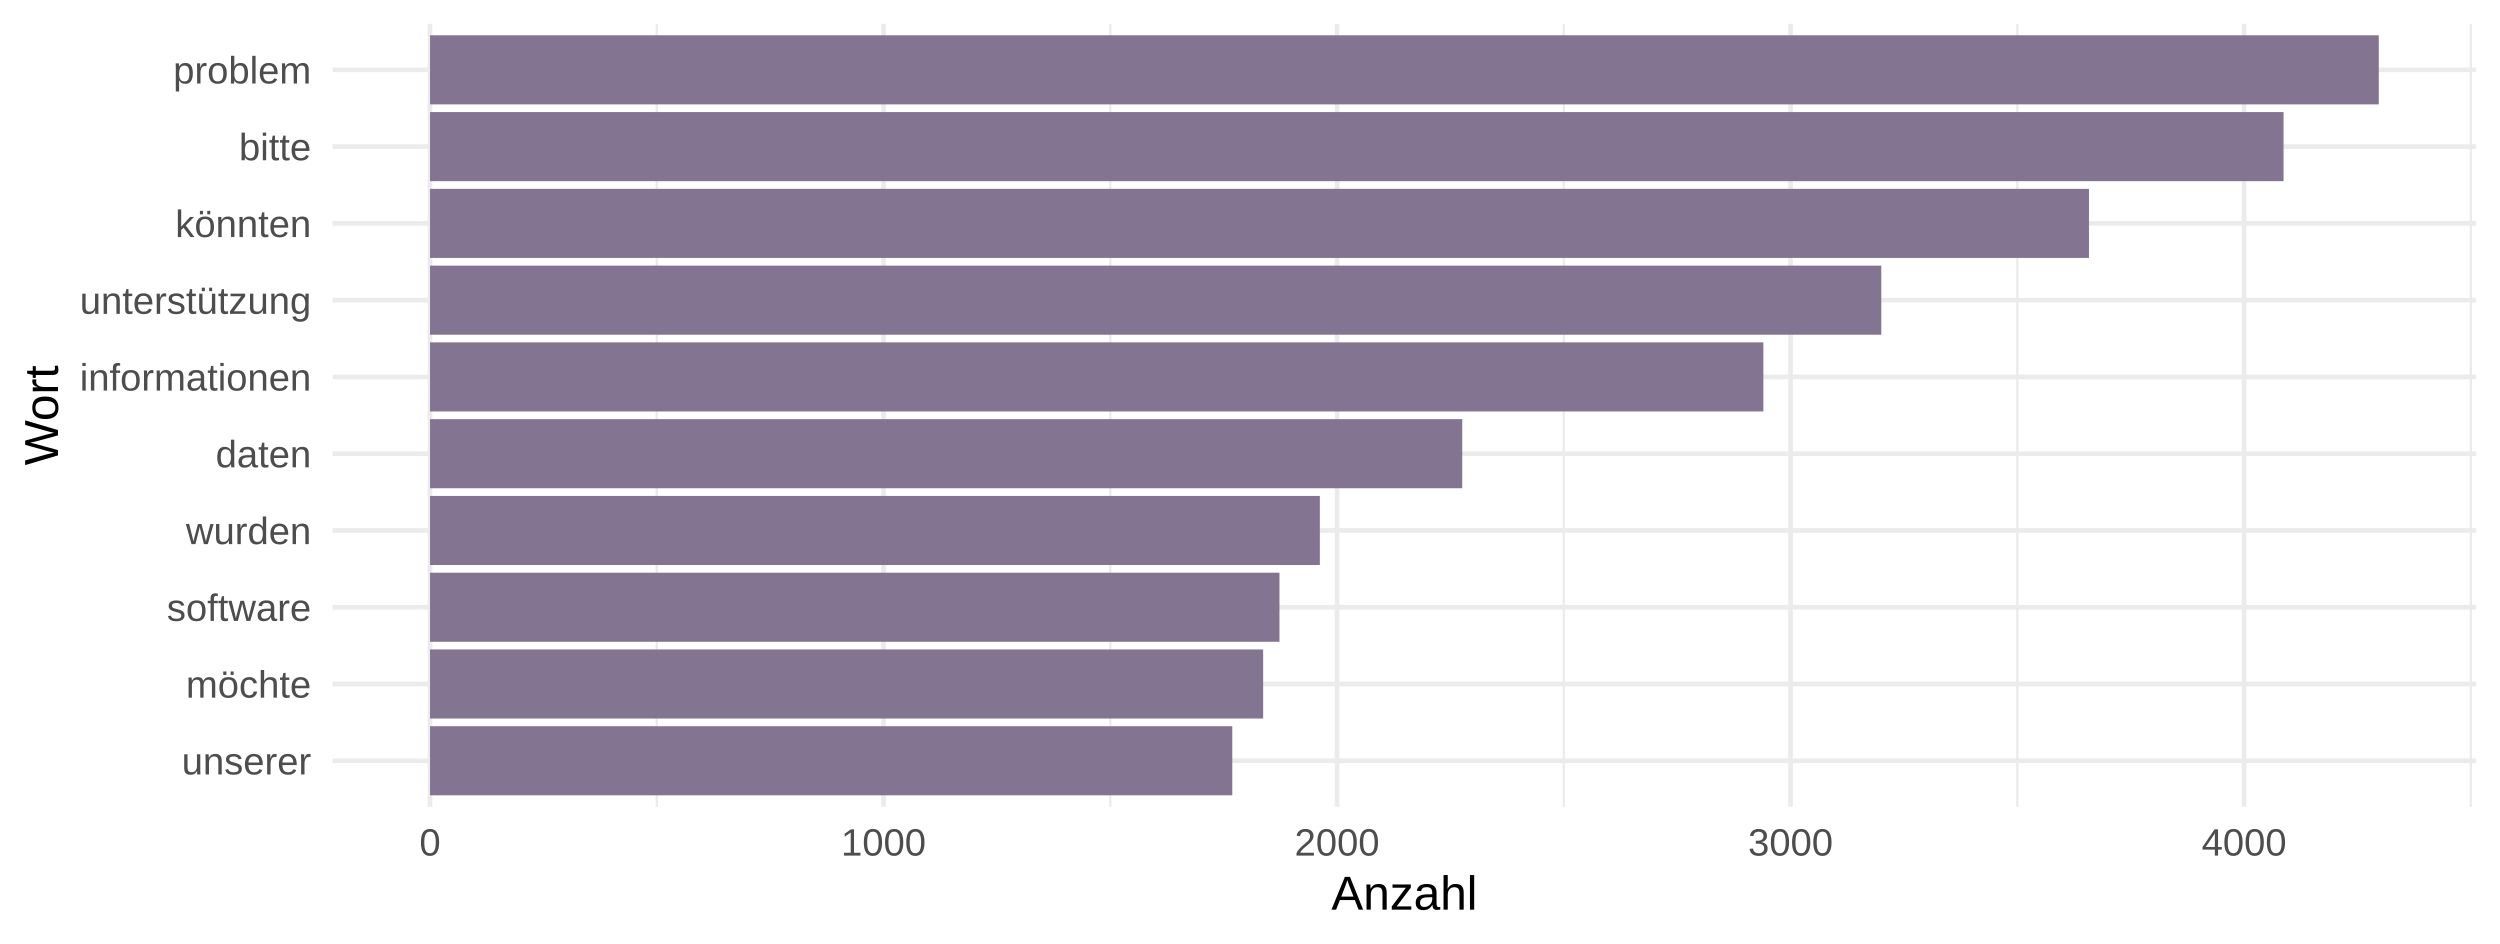
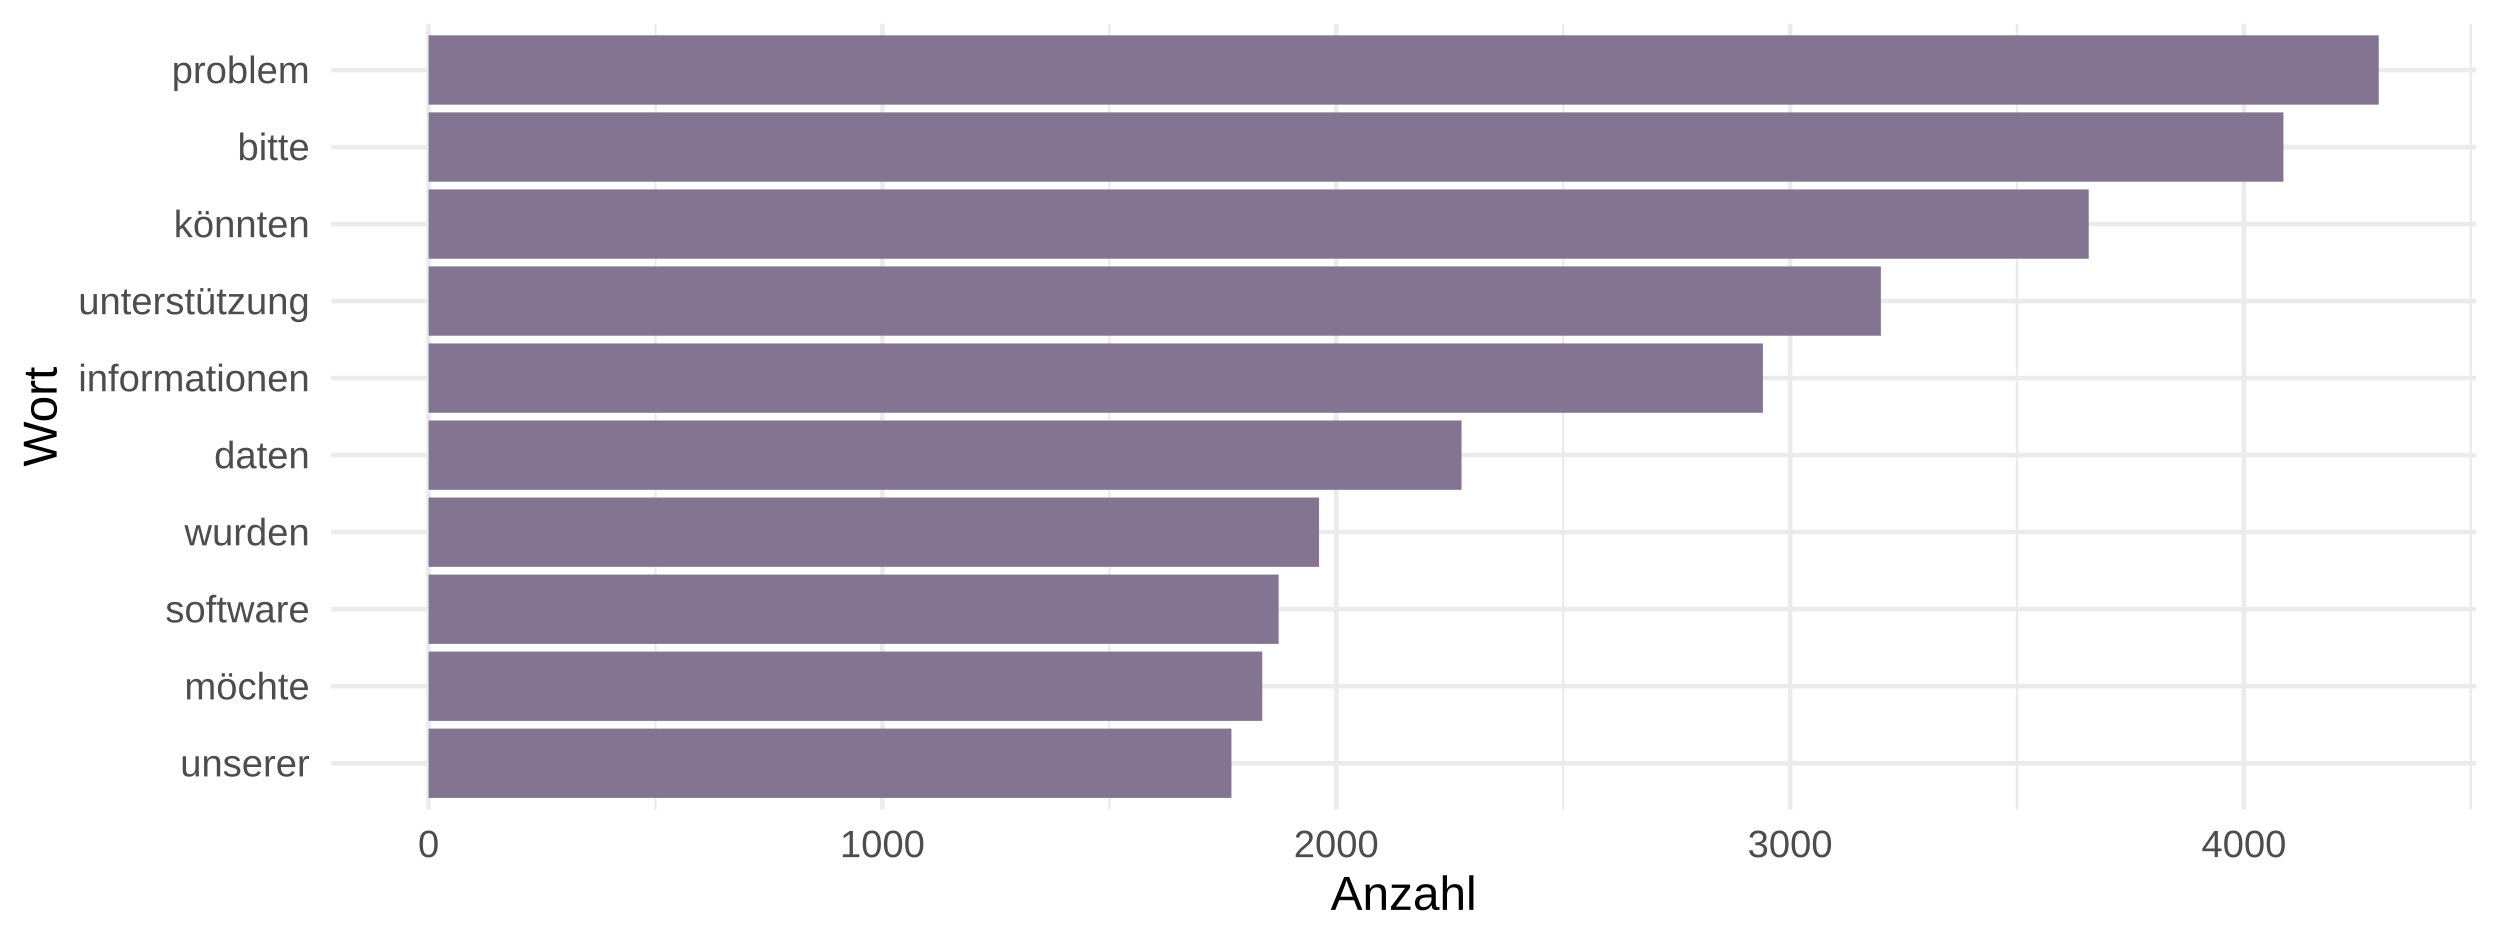
<svg xmlns="http://www.w3.org/2000/svg" width="576.00pt" height="217.39pt" viewBox="0 0 576.00 217.39">
  <g class="svglite">
    <defs>
      <style type="text/css">
    .svglite line, .svglite polyline, .svglite polygon, .svglite path, .svglite rect, .svglite circle {
      fill: none;
      stroke: #000000;
      stroke-linecap: round;
      stroke-linejoin: round;
      stroke-miterlimit: 10.00;
    }
    .svglite text {
      white-space: pre;
    }
    .svglite g.glyphgroup path {
      fill: inherit;
      stroke: none;
    }
  </style>
    </defs>
    <rect width="100%" height="100%" style="stroke: none; fill: none;" />
    <defs>
      <clipPath id="cpMC4wMHw1NzYuMDB8MC4wMHwyMTcuMzk=">
        <rect x="0.00" y="0.00" width="576.00" height="217.39" />
      </clipPath>
    </defs>
    <g clip-path="url(#cpMC4wMHw1NzYuMDB8MC4wMHwyMTcuMzk=)">
</g>
    <defs>
-       <clipPath id="cpNzYuNjN8NTcwLjUyfDUuNDh8MTg1Ljg5">
-         <rect x="76.63" y="5.48" width="493.89" height="180.41" />
+       <clipPath id="cpNzYuMjh8NTcwLjUyfDUuNDh8MTg2LjUx">
+         <rect x="76.28" y="5.48" width="494.24" height="181.03" />
      </clipPath>
    </defs>
-     <g clip-path="url(#cpNzYuNjN8NTcwLjUyfDUuNDh8MTg1Ljg5)">
-       <polyline points="151.32,185.89 151.32,5.48 " style="stroke-width: 0.53; stroke: #EBEBEB; stroke-linecap: butt;" />
-       <polyline points="255.81,185.89 255.81,5.48 " style="stroke-width: 0.53; stroke: #EBEBEB; stroke-linecap: butt;" />
-       <polyline points="360.30,185.89 360.30,5.48 " style="stroke-width: 0.53; stroke: #EBEBEB; stroke-linecap: butt;" />
-       <polyline points="464.79,185.89 464.79,5.48 " style="stroke-width: 0.53; stroke: #EBEBEB; stroke-linecap: butt;" />
-       <polyline points="569.28,185.89 569.28,5.48 " style="stroke-width: 0.53; stroke: #EBEBEB; stroke-linecap: butt;" />
-       <polyline points="76.63,175.28 570.52,175.28 " style="stroke-width: 1.07; stroke: #EBEBEB; stroke-linecap: butt;" />
-       <polyline points="76.63,157.59 570.52,157.59 " style="stroke-width: 1.07; stroke: #EBEBEB; stroke-linecap: butt;" />
-       <polyline points="76.63,139.91 570.52,139.91 " style="stroke-width: 1.07; stroke: #EBEBEB; stroke-linecap: butt;" />
-       <polyline points="76.63,122.22 570.52,122.22 " style="stroke-width: 1.07; stroke: #EBEBEB; stroke-linecap: butt;" />
-       <polyline points="76.63,104.53 570.52,104.53 " style="stroke-width: 1.07; stroke: #EBEBEB; stroke-linecap: butt;" />
-       <polyline points="76.63,86.84 570.52,86.84 " style="stroke-width: 1.07; stroke: #EBEBEB; stroke-linecap: butt;" />
-       <polyline points="76.63,69.16 570.52,69.16 " style="stroke-width: 1.07; stroke: #EBEBEB; stroke-linecap: butt;" />
-       <polyline points="76.63,51.47 570.52,51.47 " style="stroke-width: 1.07; stroke: #EBEBEB; stroke-linecap: butt;" />
-       <polyline points="76.63,33.78 570.52,33.78 " style="stroke-width: 1.07; stroke: #EBEBEB; stroke-linecap: butt;" />
-       <polyline points="76.63,16.09 570.52,16.09 " style="stroke-width: 1.07; stroke: #EBEBEB; stroke-linecap: butt;" />
-       <polyline points="99.08,185.89 99.08,5.48 " style="stroke-width: 1.07; stroke: #EBEBEB; stroke-linecap: butt;" />
-       <polyline points="203.57,185.89 203.57,5.48 " style="stroke-width: 1.07; stroke: #EBEBEB; stroke-linecap: butt;" />
-       <polyline points="308.06,185.89 308.06,5.48 " style="stroke-width: 1.07; stroke: #EBEBEB; stroke-linecap: butt;" />
-       <polyline points="412.55,185.89 412.55,5.48 " style="stroke-width: 1.07; stroke: #EBEBEB; stroke-linecap: butt;" />
-       <polyline points="517.04,185.89 517.04,5.48 " style="stroke-width: 1.07; stroke: #EBEBEB; stroke-linecap: butt;" />
-       <rect x="99.08" y="8.13" width="448.99" height="15.92" style="stroke-width: 1.07; stroke: none; stroke-linecap: butt; stroke-linejoin: miter; fill: #837591;" />
-       <rect x="99.08" y="25.82" width="427.05" height="15.92" style="stroke-width: 1.07; stroke: none; stroke-linecap: butt; stroke-linejoin: miter; fill: #837591;" />
-       <rect x="99.08" y="43.51" width="382.22" height="15.92" style="stroke-width: 1.07; stroke: none; stroke-linecap: butt; stroke-linejoin: miter; fill: #837591;" />
-       <rect x="99.08" y="61.20" width="334.37" height="15.92" style="stroke-width: 1.07; stroke: none; stroke-linecap: butt; stroke-linejoin: miter; fill: #837591;" />
-       <rect x="99.08" y="78.88" width="307.20" height="15.92" style="stroke-width: 1.07; stroke: none; stroke-linecap: butt; stroke-linejoin: miter; fill: #837591;" />
-       <rect x="99.08" y="96.57" width="237.82" height="15.92" style="stroke-width: 1.07; stroke: none; stroke-linecap: butt; stroke-linejoin: miter; fill: #837591;" />
-       <rect x="99.08" y="114.26" width="205.01" height="15.92" style="stroke-width: 1.07; stroke: none; stroke-linecap: butt; stroke-linejoin: miter; fill: #837591;" />
-       <rect x="99.08" y="131.95" width="195.71" height="15.92" style="stroke-width: 1.07; stroke: none; stroke-linecap: butt; stroke-linejoin: miter; fill: #837591;" />
-       <rect x="99.08" y="149.63" width="191.95" height="15.92" style="stroke-width: 1.07; stroke: none; stroke-linecap: butt; stroke-linejoin: miter; fill: #837591;" />
-       <rect x="99.08" y="167.32" width="184.84" height="15.92" style="stroke-width: 1.07; stroke: none; stroke-linecap: butt; stroke-linejoin: miter; fill: #837591;" />
+     <g clip-path="url(#cpNzYuMjh8NTcwLjUyfDUuNDh8MTg2LjUx)">
+       <polyline points="151.03,186.51 151.03,5.48 " style="stroke-width: 0.53; stroke: #EBEBEB; stroke-linecap: butt;" />
+       <polyline points="255.59,186.51 255.59,5.48 " style="stroke-width: 0.53; stroke: #EBEBEB; stroke-linecap: butt;" />
+       <polyline points="360.16,186.51 360.16,5.48 " style="stroke-width: 0.53; stroke: #EBEBEB; stroke-linecap: butt;" />
+       <polyline points="464.72,186.51 464.72,5.48 " style="stroke-width: 0.53; stroke: #EBEBEB; stroke-linecap: butt;" />
+       <polyline points="569.28,186.51 569.28,5.48 " style="stroke-width: 0.53; stroke: #EBEBEB; stroke-linecap: butt;" />
+       <polyline points="76.28,175.86 570.52,175.86 " style="stroke-width: 1.07; stroke: #EBEBEB; stroke-linecap: butt;" />
+       <polyline points="76.28,158.11 570.52,158.11 " style="stroke-width: 1.07; stroke: #EBEBEB; stroke-linecap: butt;" />
+       <polyline points="76.28,140.36 570.52,140.36 " style="stroke-width: 1.07; stroke: #EBEBEB; stroke-linecap: butt;" />
+       <polyline points="76.28,122.61 570.52,122.61 " style="stroke-width: 1.07; stroke: #EBEBEB; stroke-linecap: butt;" />
+       <polyline points="76.28,104.87 570.52,104.87 " style="stroke-width: 1.07; stroke: #EBEBEB; stroke-linecap: butt;" />
+       <polyline points="76.28,87.12 570.52,87.12 " style="stroke-width: 1.07; stroke: #EBEBEB; stroke-linecap: butt;" />
+       <polyline points="76.28,69.37 570.52,69.37 " style="stroke-width: 1.07; stroke: #EBEBEB; stroke-linecap: butt;" />
+       <polyline points="76.28,51.62 570.52,51.62 " style="stroke-width: 1.07; stroke: #EBEBEB; stroke-linecap: butt;" />
+       <polyline points="76.28,33.88 570.52,33.88 " style="stroke-width: 1.07; stroke: #EBEBEB; stroke-linecap: butt;" />
+       <polyline points="76.28,16.13 570.52,16.13 " style="stroke-width: 1.07; stroke: #EBEBEB; stroke-linecap: butt;" />
+       <polyline points="98.75,186.51 98.75,5.48 " style="stroke-width: 1.07; stroke: #EBEBEB; stroke-linecap: butt;" />
+       <polyline points="203.31,186.51 203.31,5.48 " style="stroke-width: 1.07; stroke: #EBEBEB; stroke-linecap: butt;" />
+       <polyline points="307.87,186.51 307.87,5.48 " style="stroke-width: 1.07; stroke: #EBEBEB; stroke-linecap: butt;" />
+       <polyline points="412.44,186.51 412.44,5.48 " style="stroke-width: 1.07; stroke: #EBEBEB; stroke-linecap: butt;" />
+       <polyline points="517.00,186.51 517.00,5.48 " style="stroke-width: 1.07; stroke: #EBEBEB; stroke-linecap: butt;" />
+       <rect x="98.75" y="8.14" width="449.31" height="15.97" style="stroke-width: 1.07; stroke: none; stroke-linecap: butt; stroke-linejoin: miter; fill: #837591;" />
+       <rect x="98.75" y="25.89" width="427.35" height="15.97" style="stroke-width: 1.07; stroke: none; stroke-linecap: butt; stroke-linejoin: miter; fill: #837591;" />
+       <rect x="98.75" y="43.64" width="382.49" height="15.97" style="stroke-width: 1.07; stroke: none; stroke-linecap: butt; stroke-linejoin: miter; fill: #837591;" />
+       <rect x="98.75" y="61.38" width="334.60" height="15.97" style="stroke-width: 1.07; stroke: none; stroke-linecap: butt; stroke-linejoin: miter; fill: #837591;" />
+       <rect x="98.75" y="79.13" width="307.42" height="15.97" style="stroke-width: 1.07; stroke: none; stroke-linecap: butt; stroke-linejoin: miter; fill: #837591;" />
+       <rect x="98.75" y="96.88" width="237.99" height="15.97" style="stroke-width: 1.07; stroke: none; stroke-linecap: butt; stroke-linejoin: miter; fill: #837591;" />
+       <rect x="98.75" y="114.63" width="205.15" height="15.97" style="stroke-width: 1.07; stroke: none; stroke-linecap: butt; stroke-linejoin: miter; fill: #837591;" />
+       <rect x="98.75" y="132.38" width="195.85" height="15.97" style="stroke-width: 1.07; stroke: none; stroke-linecap: butt; stroke-linejoin: miter; fill: #837591;" />
+       <rect x="98.75" y="150.12" width="192.08" height="15.97" style="stroke-width: 1.07; stroke: none; stroke-linecap: butt; stroke-linejoin: miter; fill: #837591;" />
+       <rect x="98.75" y="167.87" width="184.97" height="15.97" style="stroke-width: 1.07; stroke: none; stroke-linecap: butt; stroke-linejoin: miter; fill: #837591;" />
    </g>
    <g clip-path="url(#cpMC4wMHw1NzYuMDB8MC4wMHwyMTcuMzk=)">
-       <text x="71.70" y="178.43" text-anchor="end" style="font-size: 8.80px;fill: #4D4D4D; font-family: &quot;Arial&quot;;" textLength="29.81px" lengthAdjust="spacingAndGlyphs">unserer</text>
-       <text x="71.70" y="160.74" text-anchor="end" style="font-size: 8.80px;fill: #4D4D4D; font-family: &quot;Arial&quot;;" textLength="28.84px" lengthAdjust="spacingAndGlyphs">möchte</text>
-       <text x="71.70" y="143.06" text-anchor="end" style="font-size: 8.80px;fill: #4D4D4D; font-family: &quot;Arial&quot;;" textLength="33.23px" lengthAdjust="spacingAndGlyphs">software</text>
-       <text x="71.70" y="125.37" text-anchor="end" style="font-size: 8.80px;fill: #4D4D4D; font-family: &quot;Arial&quot;;" textLength="28.84px" lengthAdjust="spacingAndGlyphs">wurden</text>
-       <text x="71.70" y="107.68" text-anchor="end" style="font-size: 8.80px;fill: #4D4D4D; font-family: &quot;Arial&quot;;" textLength="22.00px" lengthAdjust="spacingAndGlyphs">daten</text>
-       <text x="71.70" y="89.99" text-anchor="end" style="font-size: 8.80px;fill: #4D4D4D; font-family: &quot;Arial&quot;;" textLength="53.27px" lengthAdjust="spacingAndGlyphs">informationen</text>
-       <text x="71.70" y="72.31" text-anchor="end" style="font-size: 8.80px;fill: #4D4D4D; font-family: &quot;Arial&quot;;" textLength="53.28px" lengthAdjust="spacingAndGlyphs">unterstützung</text>
-       <text x="71.70" y="54.62" text-anchor="end" style="font-size: 8.80px;fill: #4D4D4D; font-family: &quot;Arial&quot;;" textLength="31.30px" lengthAdjust="spacingAndGlyphs">könnten</text>
-       <text x="71.70" y="36.93" text-anchor="end" style="font-size: 8.80px;fill: #4D4D4D; font-family: &quot;Arial&quot;;" textLength="16.61px" lengthAdjust="spacingAndGlyphs">bitte</text>
-       <text x="71.70" y="19.24" text-anchor="end" style="font-size: 8.80px;fill: #4D4D4D; font-family: &quot;Arial&quot;;" textLength="31.77px" lengthAdjust="spacingAndGlyphs">problem</text>
-       <text x="99.08" y="197.13" text-anchor="middle" style="font-size: 8.80px;fill: #4D4D4D; font-family: &quot;Arial&quot;;" textLength="4.89px" lengthAdjust="spacingAndGlyphs">0</text>
-       <text x="203.57" y="197.13" text-anchor="middle" style="font-size: 8.80px;fill: #4D4D4D; font-family: &quot;Arial&quot;;" textLength="19.56px" lengthAdjust="spacingAndGlyphs">1000</text>
-       <text x="308.06" y="197.13" text-anchor="middle" style="font-size: 8.80px;fill: #4D4D4D; font-family: &quot;Arial&quot;;" textLength="19.56px" lengthAdjust="spacingAndGlyphs">2000</text>
-       <text x="412.55" y="197.13" text-anchor="middle" style="font-size: 8.80px;fill: #4D4D4D; font-family: &quot;Arial&quot;;" textLength="19.56px" lengthAdjust="spacingAndGlyphs">3000</text>
-       <text x="517.04" y="197.13" text-anchor="middle" style="font-size: 8.80px;fill: #4D4D4D; font-family: &quot;Arial&quot;;" textLength="19.56px" lengthAdjust="spacingAndGlyphs">4000</text>
-       <text x="323.57" y="209.59" text-anchor="middle" style="font-size: 11.00px; font-family: &quot;Arial&quot;;" textLength="33.66px" lengthAdjust="spacingAndGlyphs">Anzahl</text>
-       <text transform="translate(13.36,95.69) rotate(-90)" text-anchor="middle" style="font-size: 11.00px; font-family: &quot;Arial&quot;;" textLength="23.02px" lengthAdjust="spacingAndGlyphs">Wort</text>
+       <text x="71.35" y="178.88" text-anchor="end" style="font-size: 8.80px;fill: #4D4D4D; font-family: &quot;Liberation Sans&quot;;" textLength="29.81px" lengthAdjust="spacingAndGlyphs">unserer</text>
+       <text x="71.35" y="161.14" text-anchor="end" style="font-size: 8.80px;fill: #4D4D4D; font-family: &quot;Liberation Sans&quot;;" textLength="28.84px" lengthAdjust="spacingAndGlyphs">möchte</text>
+       <text x="71.35" y="143.39" text-anchor="end" style="font-size: 8.80px;fill: #4D4D4D; font-family: &quot;Liberation Sans&quot;;" textLength="33.23px" lengthAdjust="spacingAndGlyphs">software</text>
+       <text x="71.35" y="125.64" text-anchor="end" style="font-size: 8.80px;fill: #4D4D4D; font-family: &quot;Liberation Sans&quot;;" textLength="28.84px" lengthAdjust="spacingAndGlyphs">wurden</text>
+       <text x="71.35" y="107.89" text-anchor="end" style="font-size: 8.80px;fill: #4D4D4D; font-family: &quot;Liberation Sans&quot;;" textLength="22.00px" lengthAdjust="spacingAndGlyphs">daten</text>
+       <text x="71.35" y="90.15" text-anchor="end" style="font-size: 8.80px;fill: #4D4D4D; font-family: &quot;Liberation Sans&quot;;" textLength="53.27px" lengthAdjust="spacingAndGlyphs">informationen</text>
+       <text x="71.35" y="72.40" text-anchor="end" style="font-size: 8.80px;fill: #4D4D4D; font-family: &quot;Liberation Sans&quot;;" textLength="53.28px" lengthAdjust="spacingAndGlyphs">unterstützung</text>
+       <text x="71.35" y="54.65" text-anchor="end" style="font-size: 8.80px;fill: #4D4D4D; font-family: &quot;Liberation Sans&quot;;" textLength="31.30px" lengthAdjust="spacingAndGlyphs">könnten</text>
+       <text x="71.35" y="36.90" text-anchor="end" style="font-size: 8.80px;fill: #4D4D4D; font-family: &quot;Liberation Sans&quot;;" textLength="16.61px" lengthAdjust="spacingAndGlyphs">bitte</text>
+       <text x="71.35" y="19.16" text-anchor="end" style="font-size: 8.80px;fill: #4D4D4D; font-family: &quot;Liberation Sans&quot;;" textLength="31.77px" lengthAdjust="spacingAndGlyphs">problem</text>
+       <text x="98.75" y="197.49" text-anchor="middle" style="font-size: 8.80px;fill: #4D4D4D; font-family: &quot;Liberation Sans&quot;;" textLength="4.89px" lengthAdjust="spacingAndGlyphs">0</text>
+       <text x="203.31" y="197.49" text-anchor="middle" style="font-size: 8.80px;fill: #4D4D4D; font-family: &quot;Liberation Sans&quot;;" textLength="19.56px" lengthAdjust="spacingAndGlyphs">1000</text>
+       <text x="307.87" y="197.49" text-anchor="middle" style="font-size: 8.80px;fill: #4D4D4D; font-family: &quot;Liberation Sans&quot;;" textLength="19.56px" lengthAdjust="spacingAndGlyphs">2000</text>
+       <text x="412.44" y="197.49" text-anchor="middle" style="font-size: 8.80px;fill: #4D4D4D; font-family: &quot;Liberation Sans&quot;;" textLength="19.56px" lengthAdjust="spacingAndGlyphs">3000</text>
+       <text x="517.00" y="197.49" text-anchor="middle" style="font-size: 8.80px;fill: #4D4D4D; font-family: &quot;Liberation Sans&quot;;" textLength="19.56px" lengthAdjust="spacingAndGlyphs">4000</text>
+       <text x="323.40" y="209.63" text-anchor="middle" style="font-size: 11.00px; font-family: &quot;Liberation Sans&quot;;" textLength="33.66px" lengthAdjust="spacingAndGlyphs">Anzahl</text>
+       <text transform="translate(13.05,95.99) rotate(-90)" text-anchor="middle" style="font-size: 11.00px; font-family: &quot;Liberation Sans&quot;;" textLength="23.02px" lengthAdjust="spacingAndGlyphs">Wort</text>
    </g>
  </g>
</svg>
